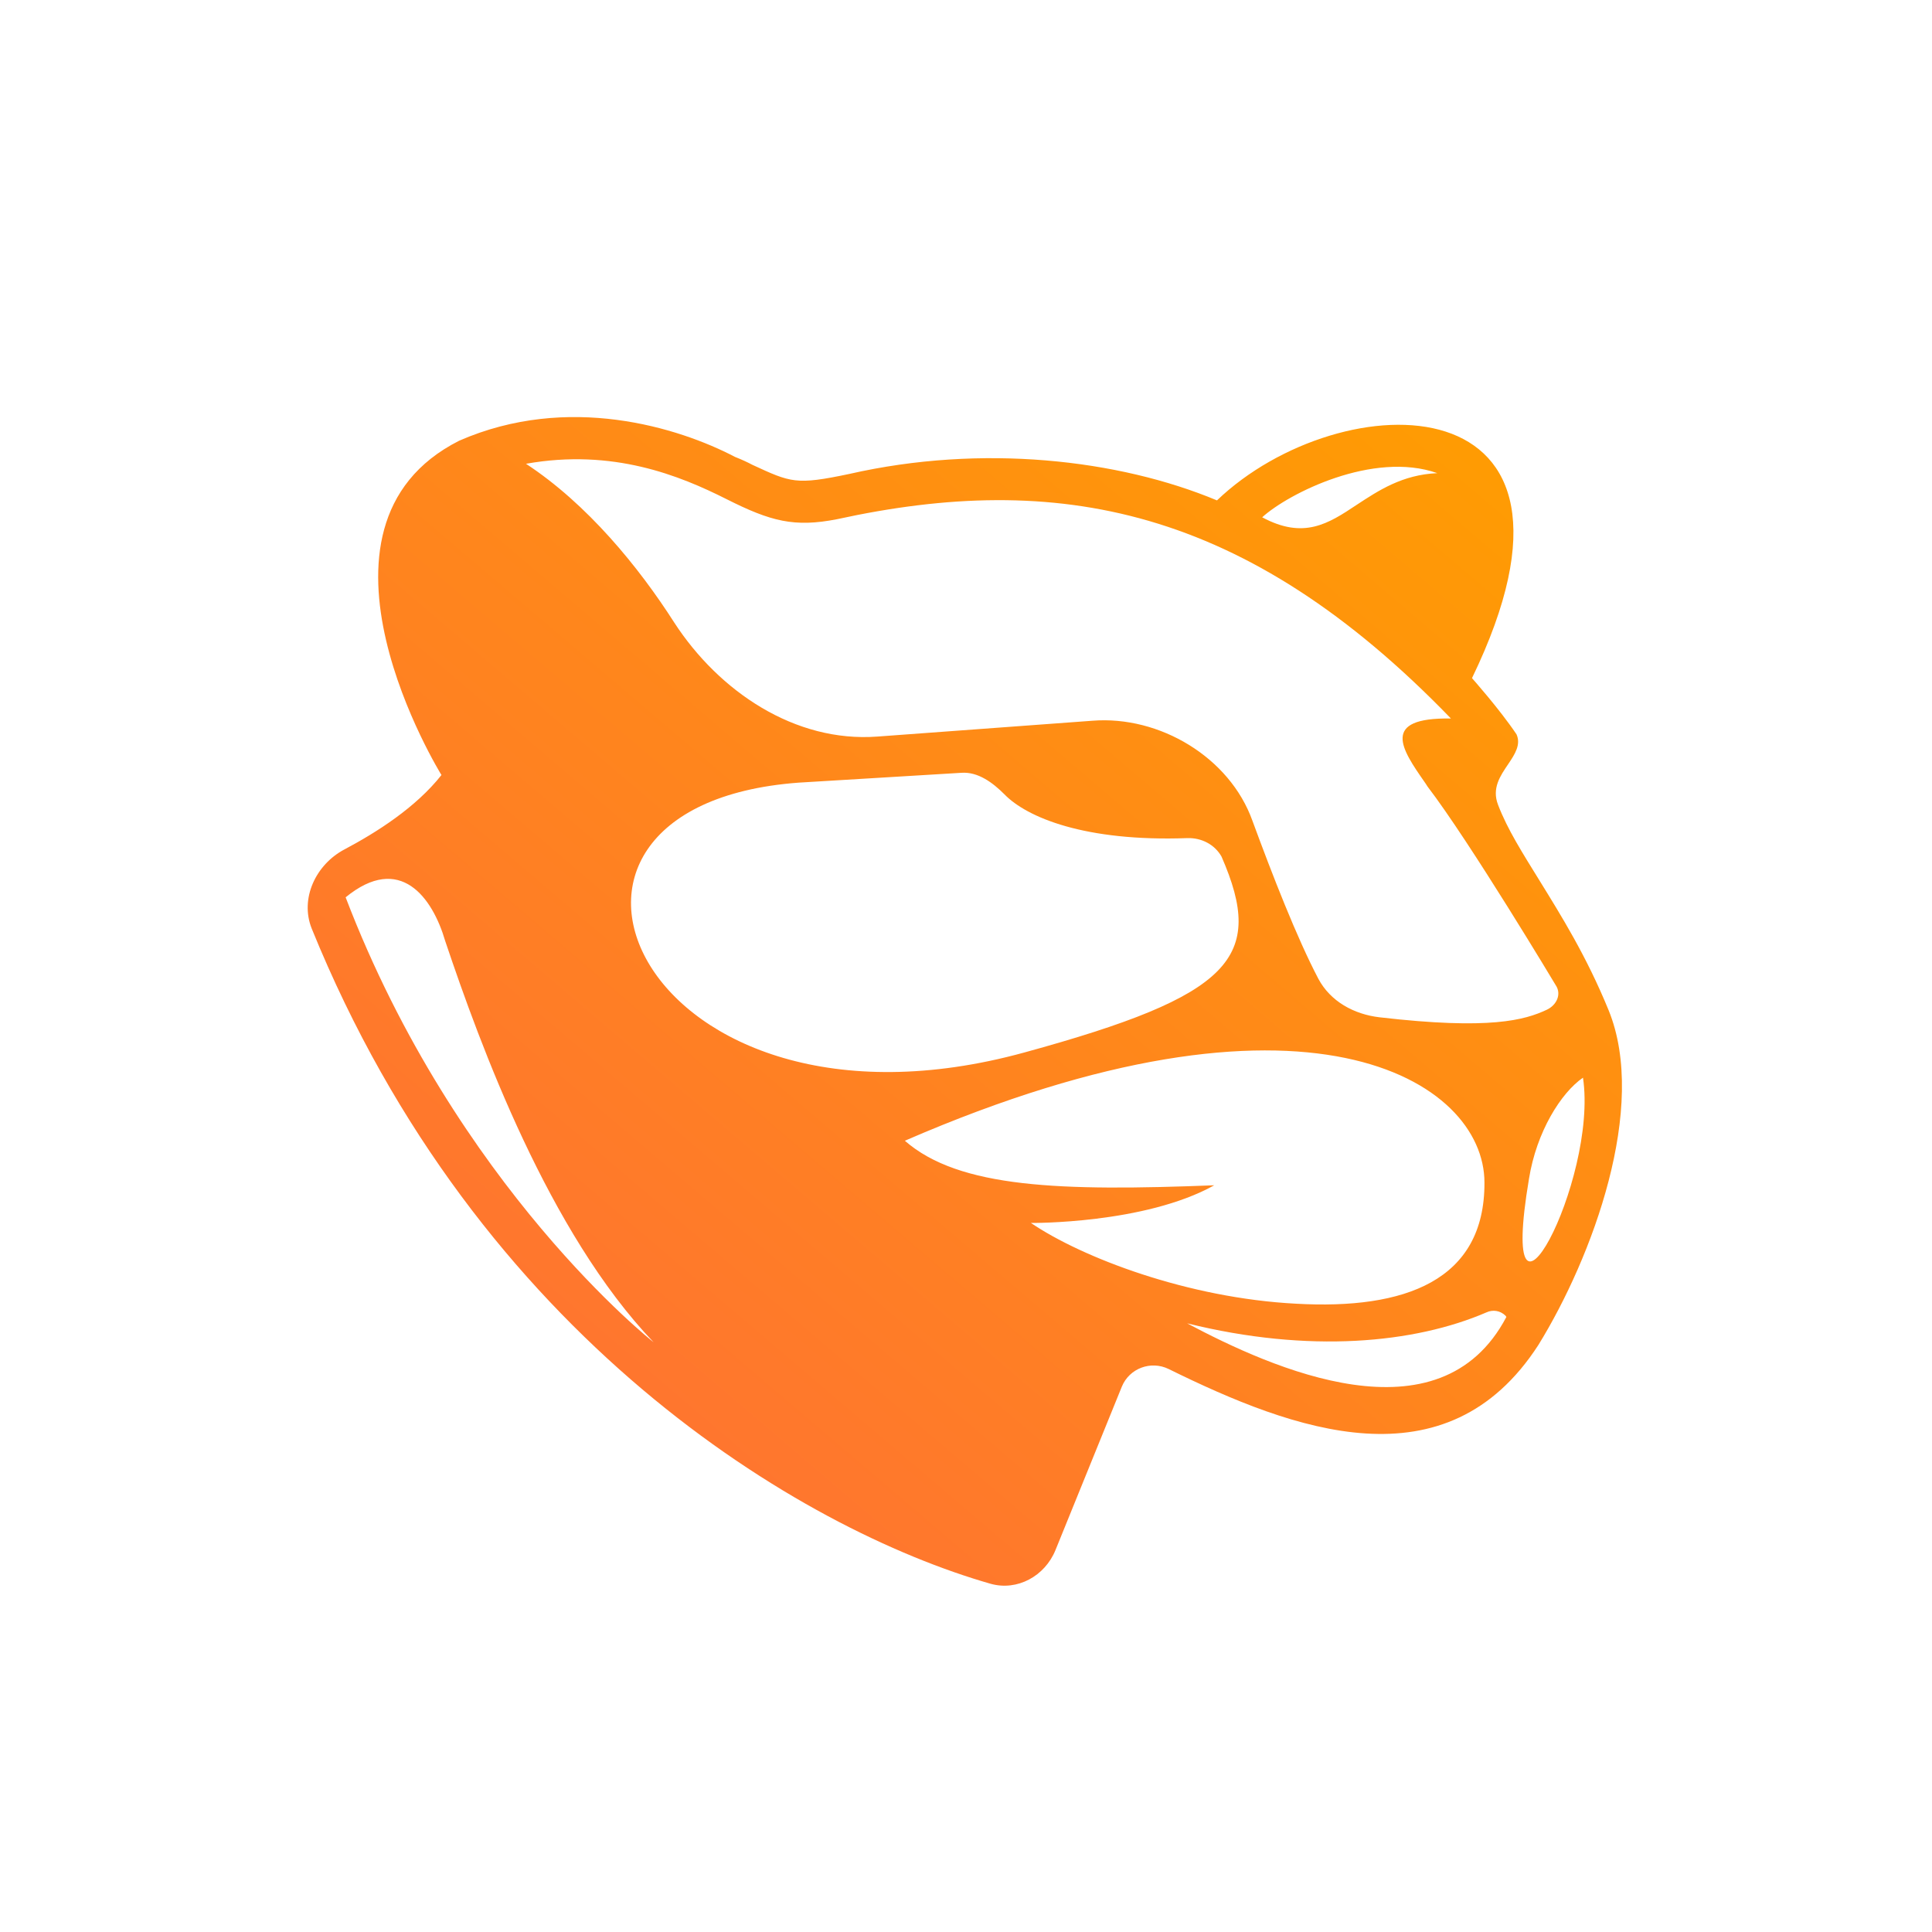
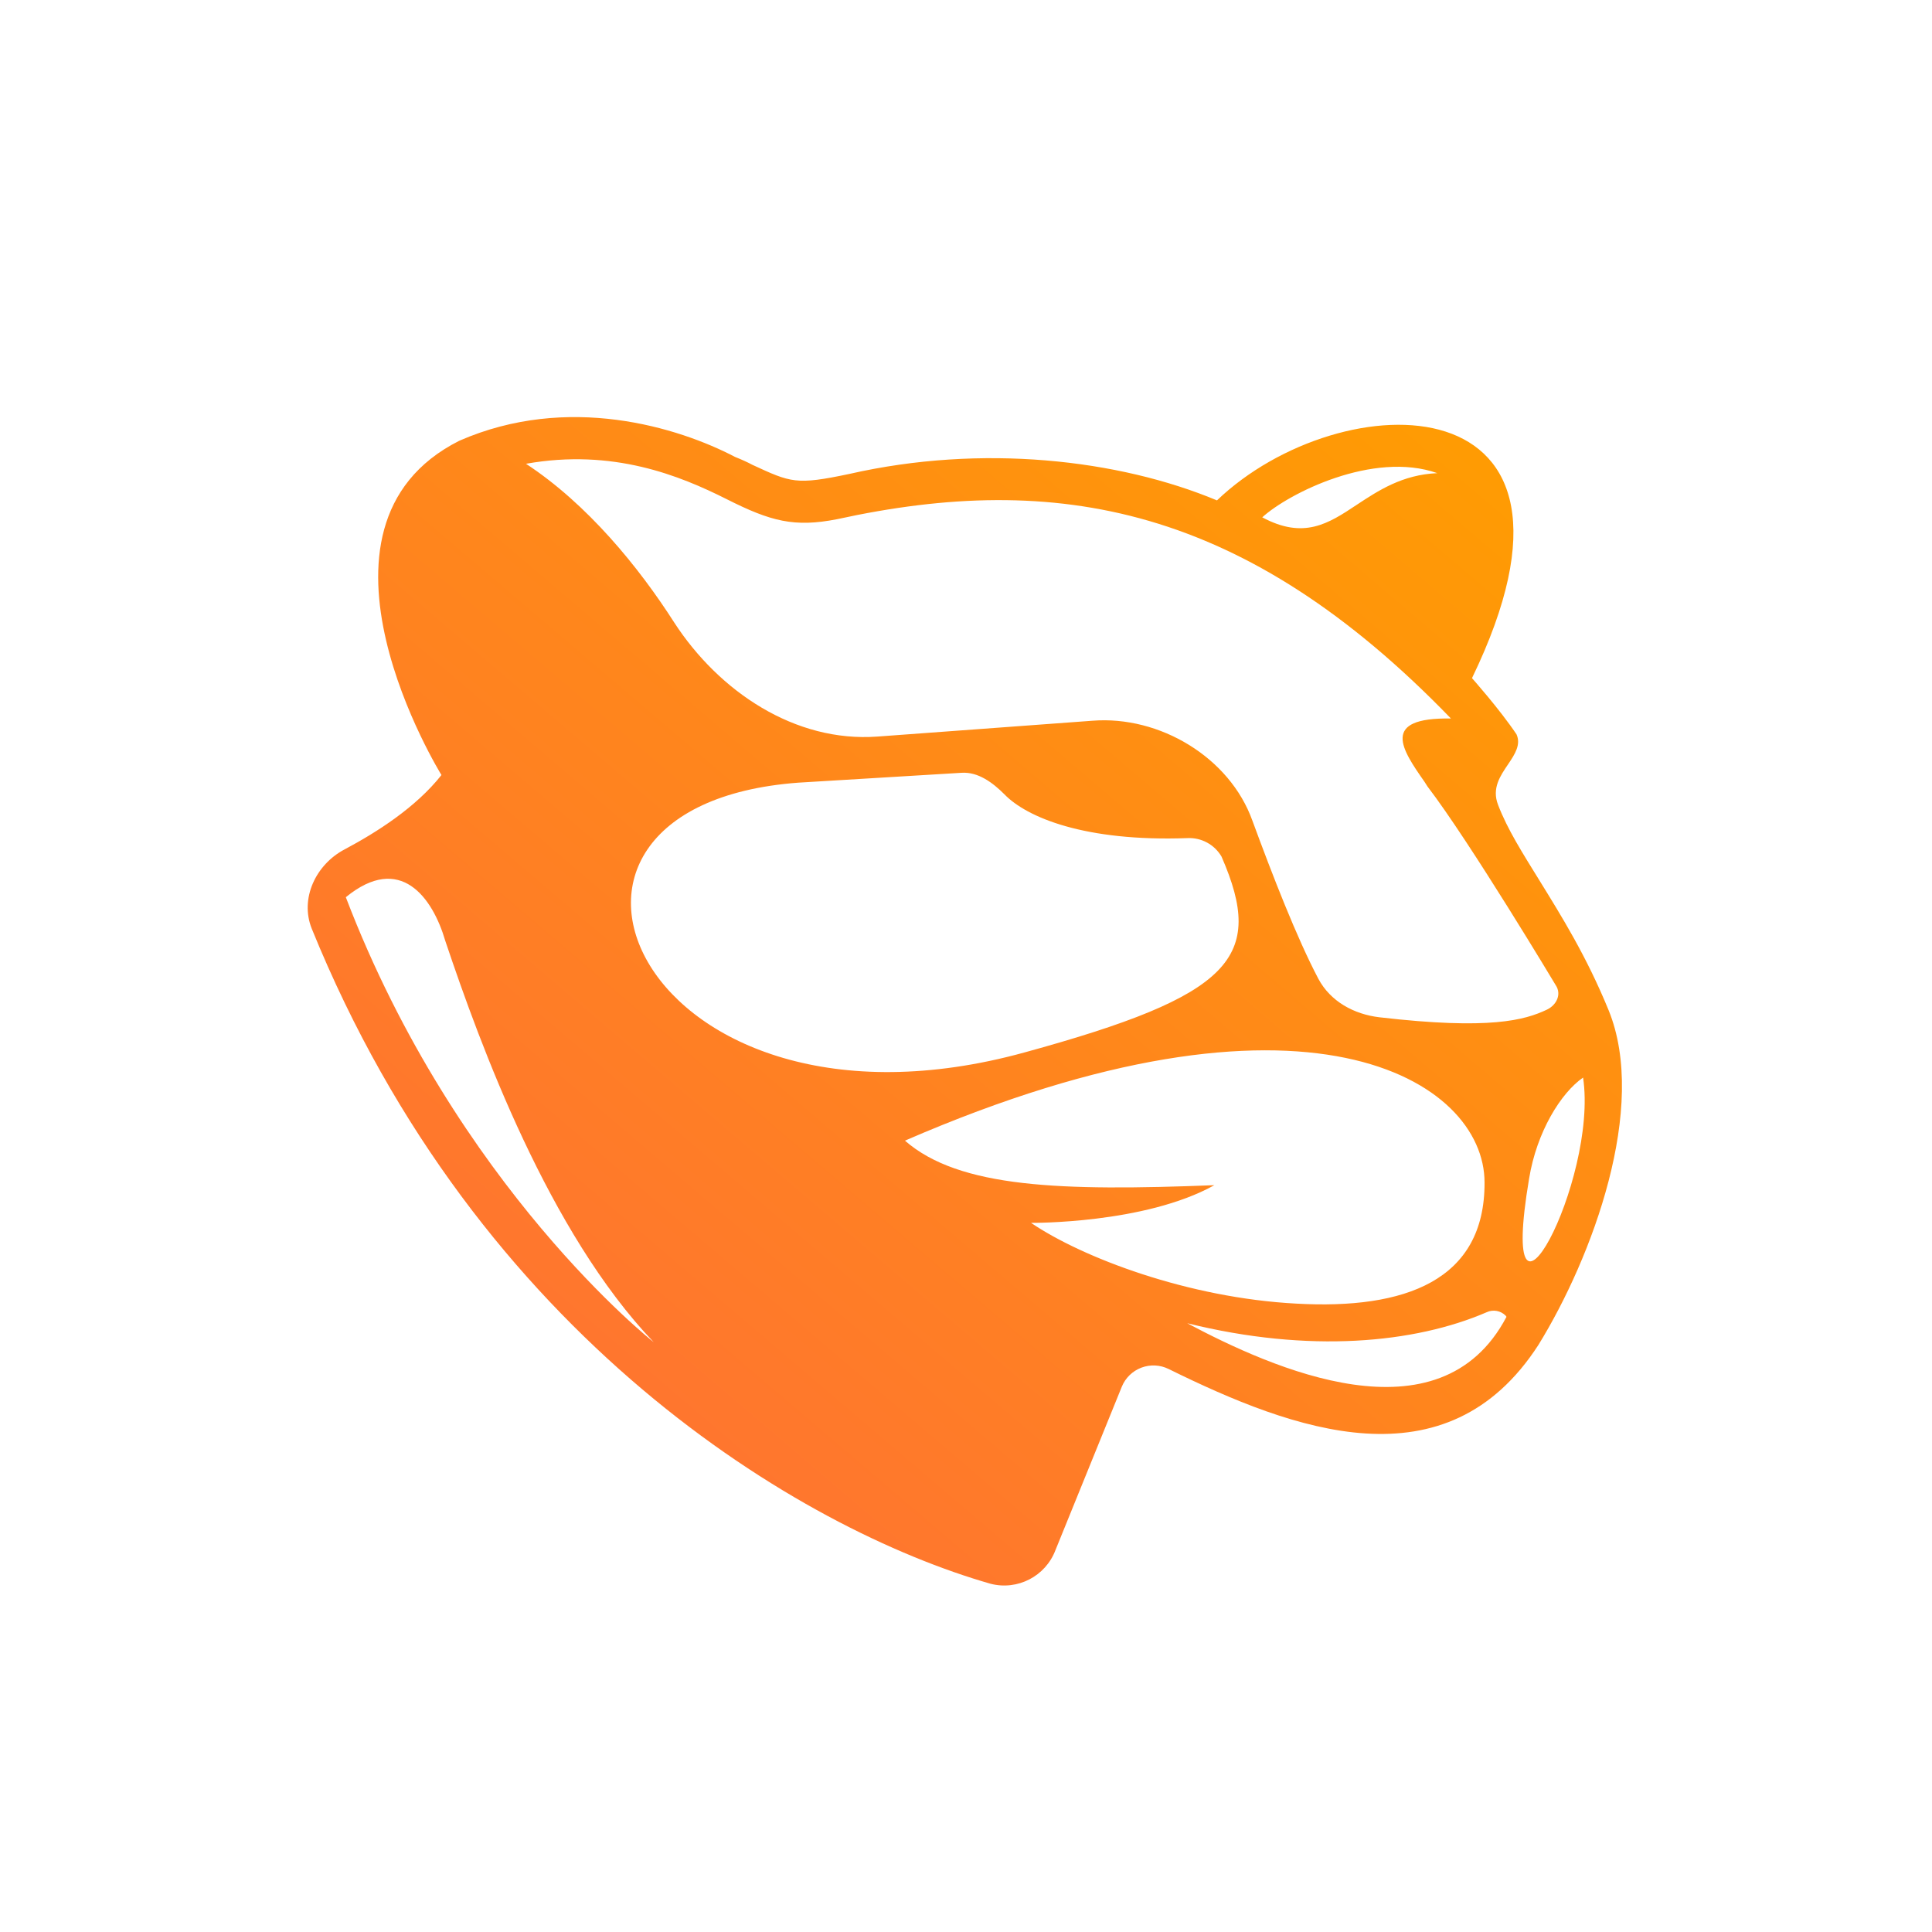
- <svg xmlns="http://www.w3.org/2000/svg" width="20px" height="20px" viewBox="0 0 20 20" version="1.1">
+ <svg xmlns="http://www.w3.org/2000/svg" width="20" height="20" viewBox="0 0 20 20">
  <defs>
-     <linearGradient id="linear0" gradientUnits="userSpaceOnUse" x1="548.584" y1="145.932" x2="161.133" y2="600.398" gradientTransform="matrix(0.0295858,0,0,0.0295858,0,0)">
-       <stop offset="0" style="stop-color:rgb(100%,61.961%,0%);stop-opacity:1;" />
-       <stop offset="1" style="stop-color:rgb(100%,41.961%,23.137%);stop-opacity:1;" />
+     <linearGradient id="a" gradientUnits="userSpaceOnUse" x1="548.584" y1="145.932" x2="161.133" y2="600.398" gradientTransform="scale(.02959)">
+       <stop offset="0" style="stop-color:#ff9e00;stop-opacity:1" />
+       <stop offset="1" style="stop-color:#ff6b3b;stop-opacity:1" />
    </linearGradient>
  </defs>
-   <g id="surface1">
-     <path style=" stroke:none;fill-rule:evenodd;fill:url(#linear0);" d="M 12.598 5.18 C 13.879 3.953 16.75 3.895 15.238 7.02 C 15.238 7.02 15.523 7.34 15.699 7.602 C 15.746 7.707 15.684 7.805 15.613 7.91 C 15.531 8.031 15.441 8.16 15.508 8.332 C 15.605 8.586 15.762 8.832 15.938 9.117 C 16.16 9.477 16.422 9.895 16.652 10.457 C 17.062 11.461 16.484 13.016 15.926 13.922 C 14.973 15.398 13.391 14.809 12.098 14.172 C 11.914 14.082 11.691 14.164 11.613 14.355 L 10.926 16.047 C 10.816 16.316 10.531 16.473 10.254 16.395 C 8.289 15.832 4.949 13.852 3.227 9.613 C 3.102 9.301 3.27 8.949 3.566 8.793 C 3.898 8.617 4.305 8.359 4.57 8.023 C 4.57 8.023 2.98 5.457 4.754 4.562 C 5.879 4.07 7.02 4.422 7.609 4.73 C 7.68 4.758 7.738 4.785 7.789 4.812 C 8.188 4.996 8.238 5.023 8.793 4.906 C 10.164 4.594 11.578 4.754 12.598 5.18 Z M 12.965 8.496 C 13.172 9.059 13.426 9.711 13.648 10.133 C 13.773 10.367 14.016 10.5 14.281 10.531 C 15.426 10.664 15.785 10.559 16.012 10.453 C 16.113 10.406 16.168 10.293 16.105 10.199 C 16.105 10.199 15.219 8.719 14.777 8.141 C 14.766 8.125 14.758 8.109 14.746 8.094 C 14.512 7.758 14.285 7.426 15.02 7.438 C 12.887 5.23 10.934 4.879 8.664 5.375 C 8.223 5.461 7.98 5.398 7.523 5.168 C 7.035 4.922 6.344 4.641 5.445 4.801 C 6.082 5.219 6.613 5.871 6.98 6.445 C 7.445 7.16 8.23 7.688 9.082 7.625 L 11.309 7.461 C 12.004 7.406 12.73 7.84 12.965 8.496 Z M 13.066 5.355 C 13.336 5.109 14.215 4.664 14.879 4.898 C 14.516 4.914 14.27 5.078 14.043 5.227 C 13.75 5.422 13.496 5.586 13.066 5.355 Z M 4.609 9.742 C 4.477 9.289 4.141 8.828 3.578 9.289 C 4.727 12.293 6.766 13.895 6.766 13.895 C 5.68 12.758 4.973 10.824 4.609 9.742 Z M 12.57 12.27 C 10.984 12.332 9.93 12.301 9.367 11.809 C 13.523 10.004 15.367 11.184 15.367 12.242 C 15.371 13.258 14.543 13.559 13.418 13.496 C 12.297 13.438 11.203 13.02 10.672 12.66 C 10.672 12.66 11.848 12.672 12.57 12.27 Z M 16.387 11.156 C 16.16 11.312 15.906 11.715 15.828 12.203 C 15.492 14.195 16.547 12.227 16.387 11.156 Z M 15.594 13.633 C 14.902 14.949 13.164 14.164 12.289 13.699 C 13.551 14.012 14.645 13.906 15.387 13.586 C 15.453 13.555 15.531 13.566 15.586 13.621 Z M 8.266 8.102 L 9.953 8 C 10.125 7.988 10.277 8.102 10.398 8.223 C 10.629 8.461 11.23 8.715 12.293 8.676 C 12.438 8.672 12.574 8.742 12.645 8.867 C 13.102 9.914 12.758 10.305 10.605 10.895 C 6.641 11.984 5.016 8.344 8.266 8.102 Z M 8.266 8.102 " />
-   </g>
+   <path style="stroke:none;fill-rule:evenodd;fill:url(#a)" d="M12.598 5.18c1.28-1.227 4.152-1.285 2.64 1.84 0 0 .285.32.461.582.047.105-.015.203-.086.308-.082.121-.172.25-.105.422.097.254.254.5.43.785.222.36.484.778.714 1.34.41 1.004-.168 2.559-.726 3.465-.953 1.476-2.535.887-3.828.25a.354.354 0 0 0-.485.183l-.687 1.692a.567.567 0 0 1-.672.348c-1.965-.563-5.305-2.543-7.027-6.782-.125-.312.043-.664.34-.82.331-.176.738-.434 1.003-.77 0 0-1.59-2.566.184-3.46 1.125-.493 2.266-.141 2.855.167.07.028.13.055.18.082.399.184.45.211 1.004.094 1.371-.312 2.785-.152 3.805.274Zm.367 3.316c.207.563.46 1.215.683 1.637.125.234.368.367.633.398 1.145.133 1.504.028 1.73-.078.102-.047.157-.16.094-.254 0 0-.886-1.48-1.328-2.058l-.03-.047c-.235-.336-.462-.668.273-.656-2.133-2.208-4.086-2.56-6.356-2.063-.441.086-.684.023-1.14-.207-.489-.246-1.18-.527-2.079-.367.637.418 1.168 1.07 1.535 1.644.465.715 1.25 1.242 2.102 1.18l2.227-.164c.695-.055 1.421.379 1.656 1.035Zm.101-3.14c.27-.247 1.149-.692 1.813-.458-.363.016-.61.18-.836.329-.293.195-.547.359-.977.128ZM4.61 9.741c-.132-.453-.468-.914-1.03-.453 1.148 3.004 3.187 4.606 3.187 4.606-1.086-1.137-1.793-3.07-2.157-4.153Zm7.961 2.528c-1.586.062-2.64.03-3.203-.461 4.156-1.805 6-.625 6 .433.004 1.016-.824 1.317-1.949 1.254-1.121-.059-2.215-.476-2.746-.836 0 0 1.176.012 1.898-.39Zm3.817-1.114c-.227.156-.48.559-.559 1.047-.336 1.992.719.024.559-1.047Zm-.793 2.477c-.692 1.316-2.43.531-3.305.066 1.262.313 2.356.207 3.098-.113a.174.174 0 0 1 .199.035Zm-7.329-5.53L9.953 8c.172-.012.324.102.445.223.23.238.832.492 1.895.453a.387.387 0 0 1 .352.191c.457 1.047.113 1.438-2.04 2.028-3.964 1.09-5.59-2.551-2.34-2.793Zm0 0" />
</svg>
